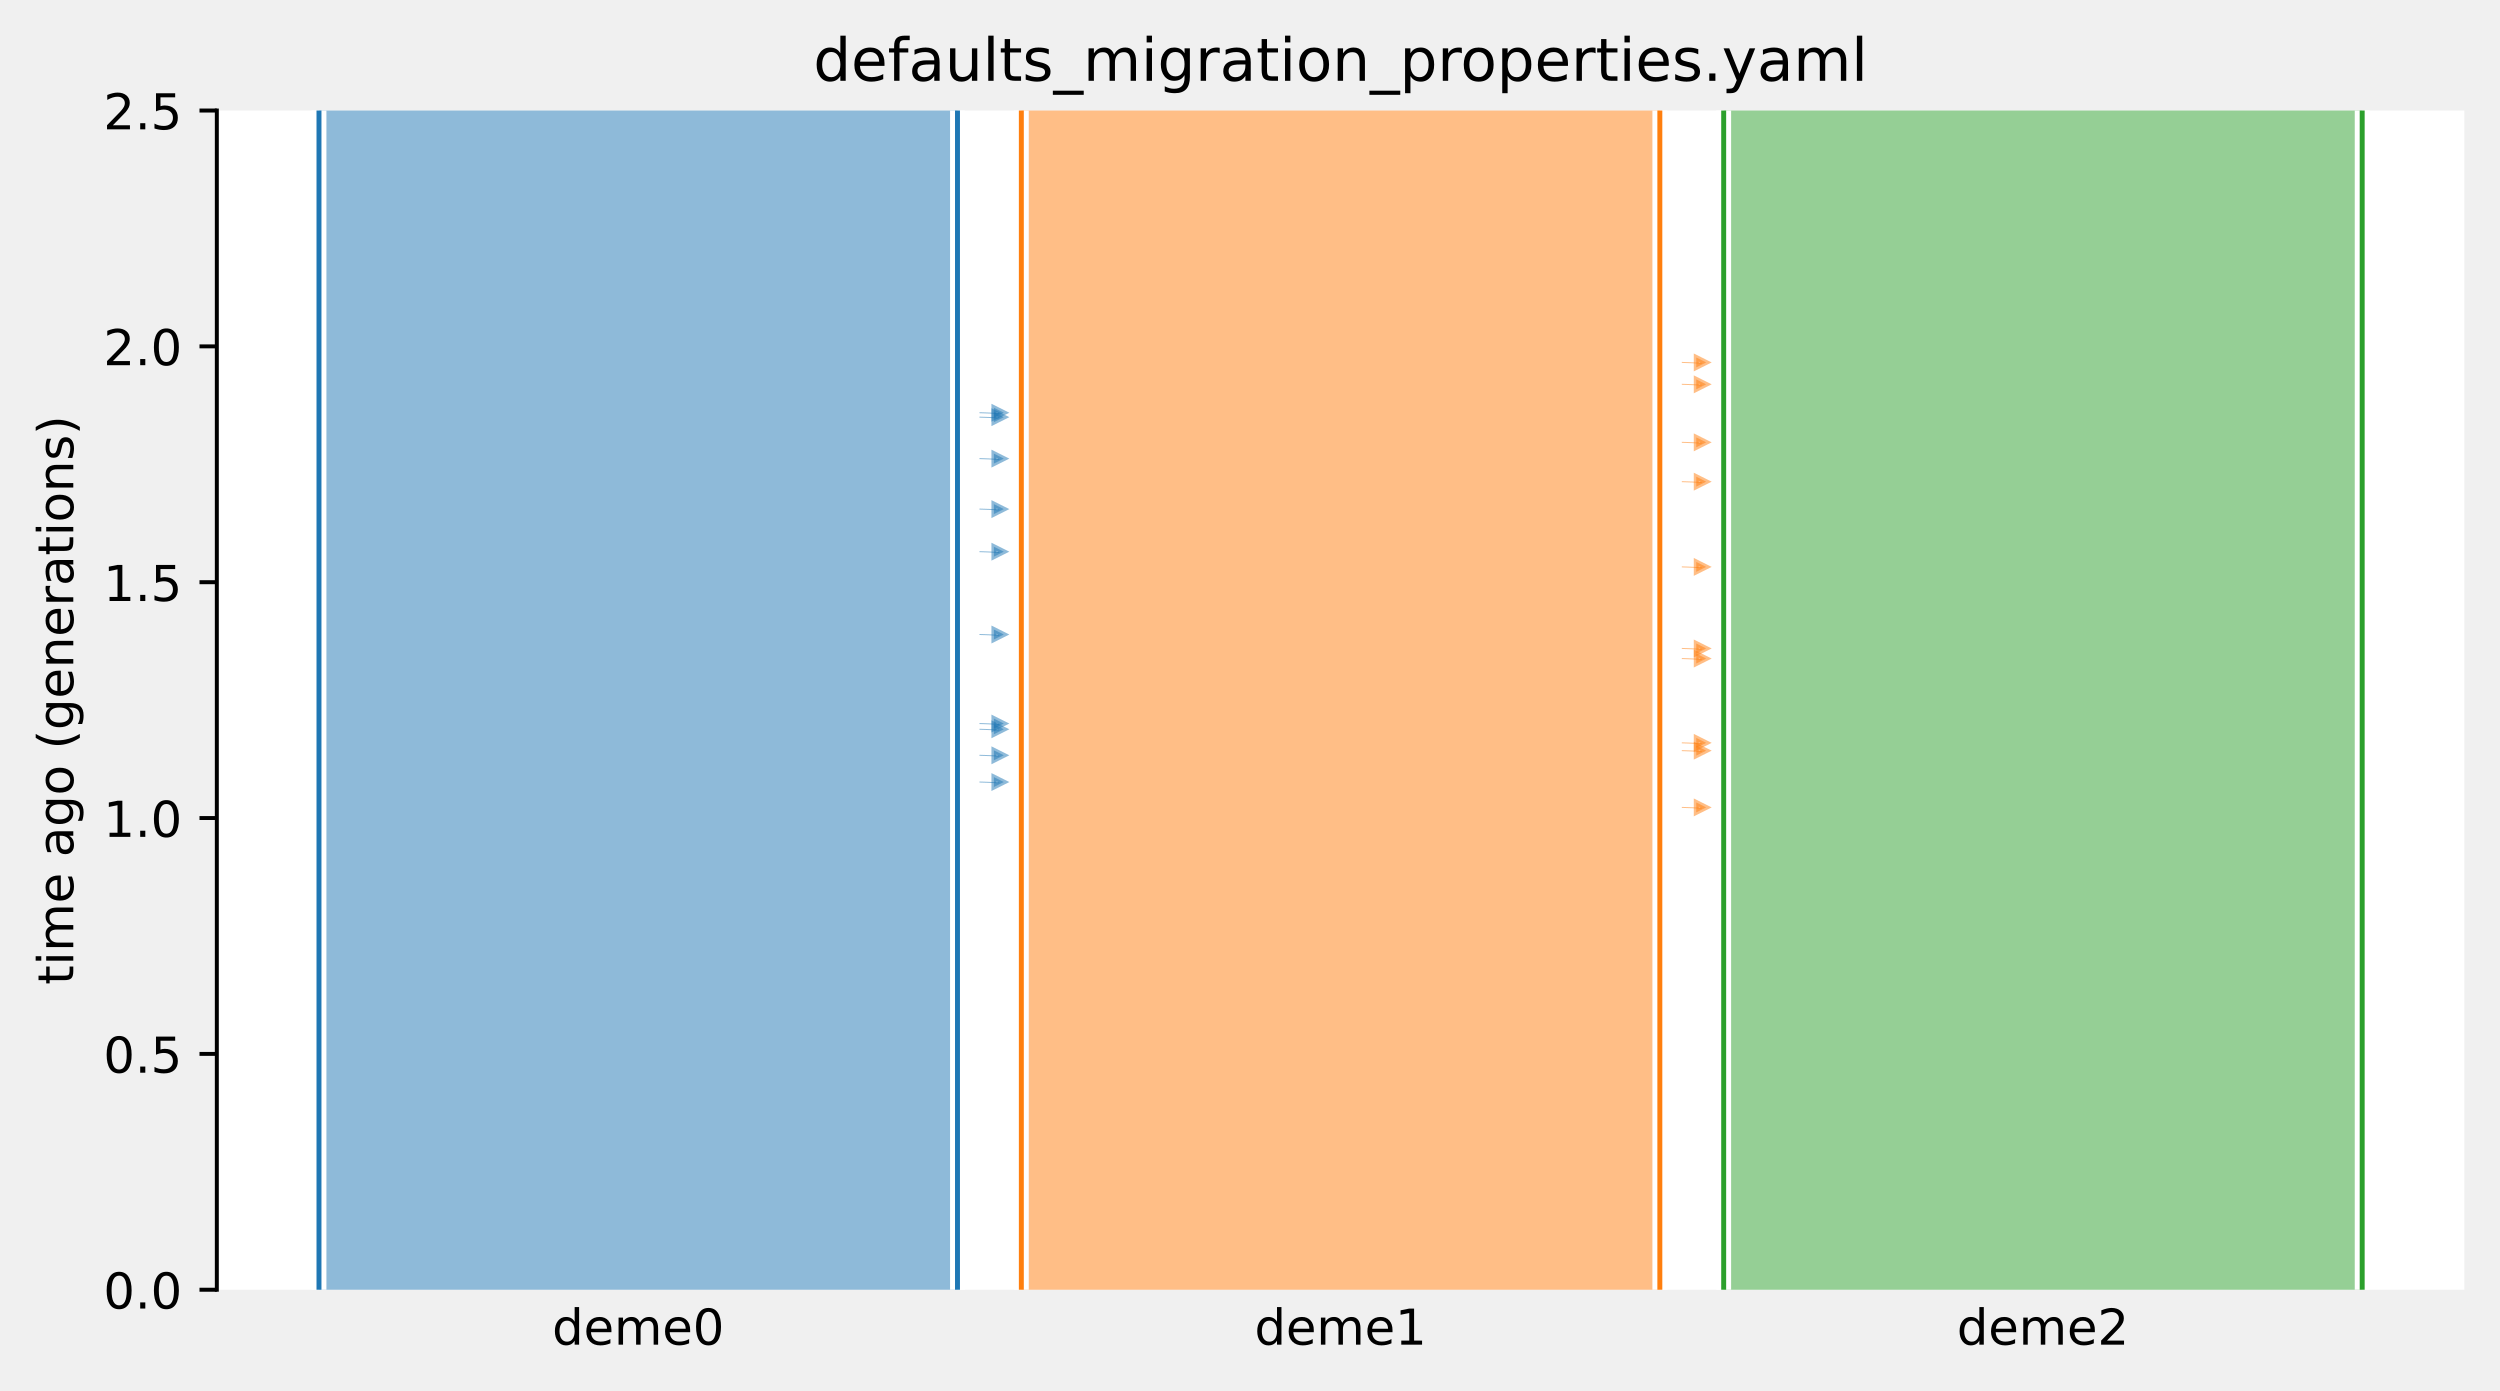
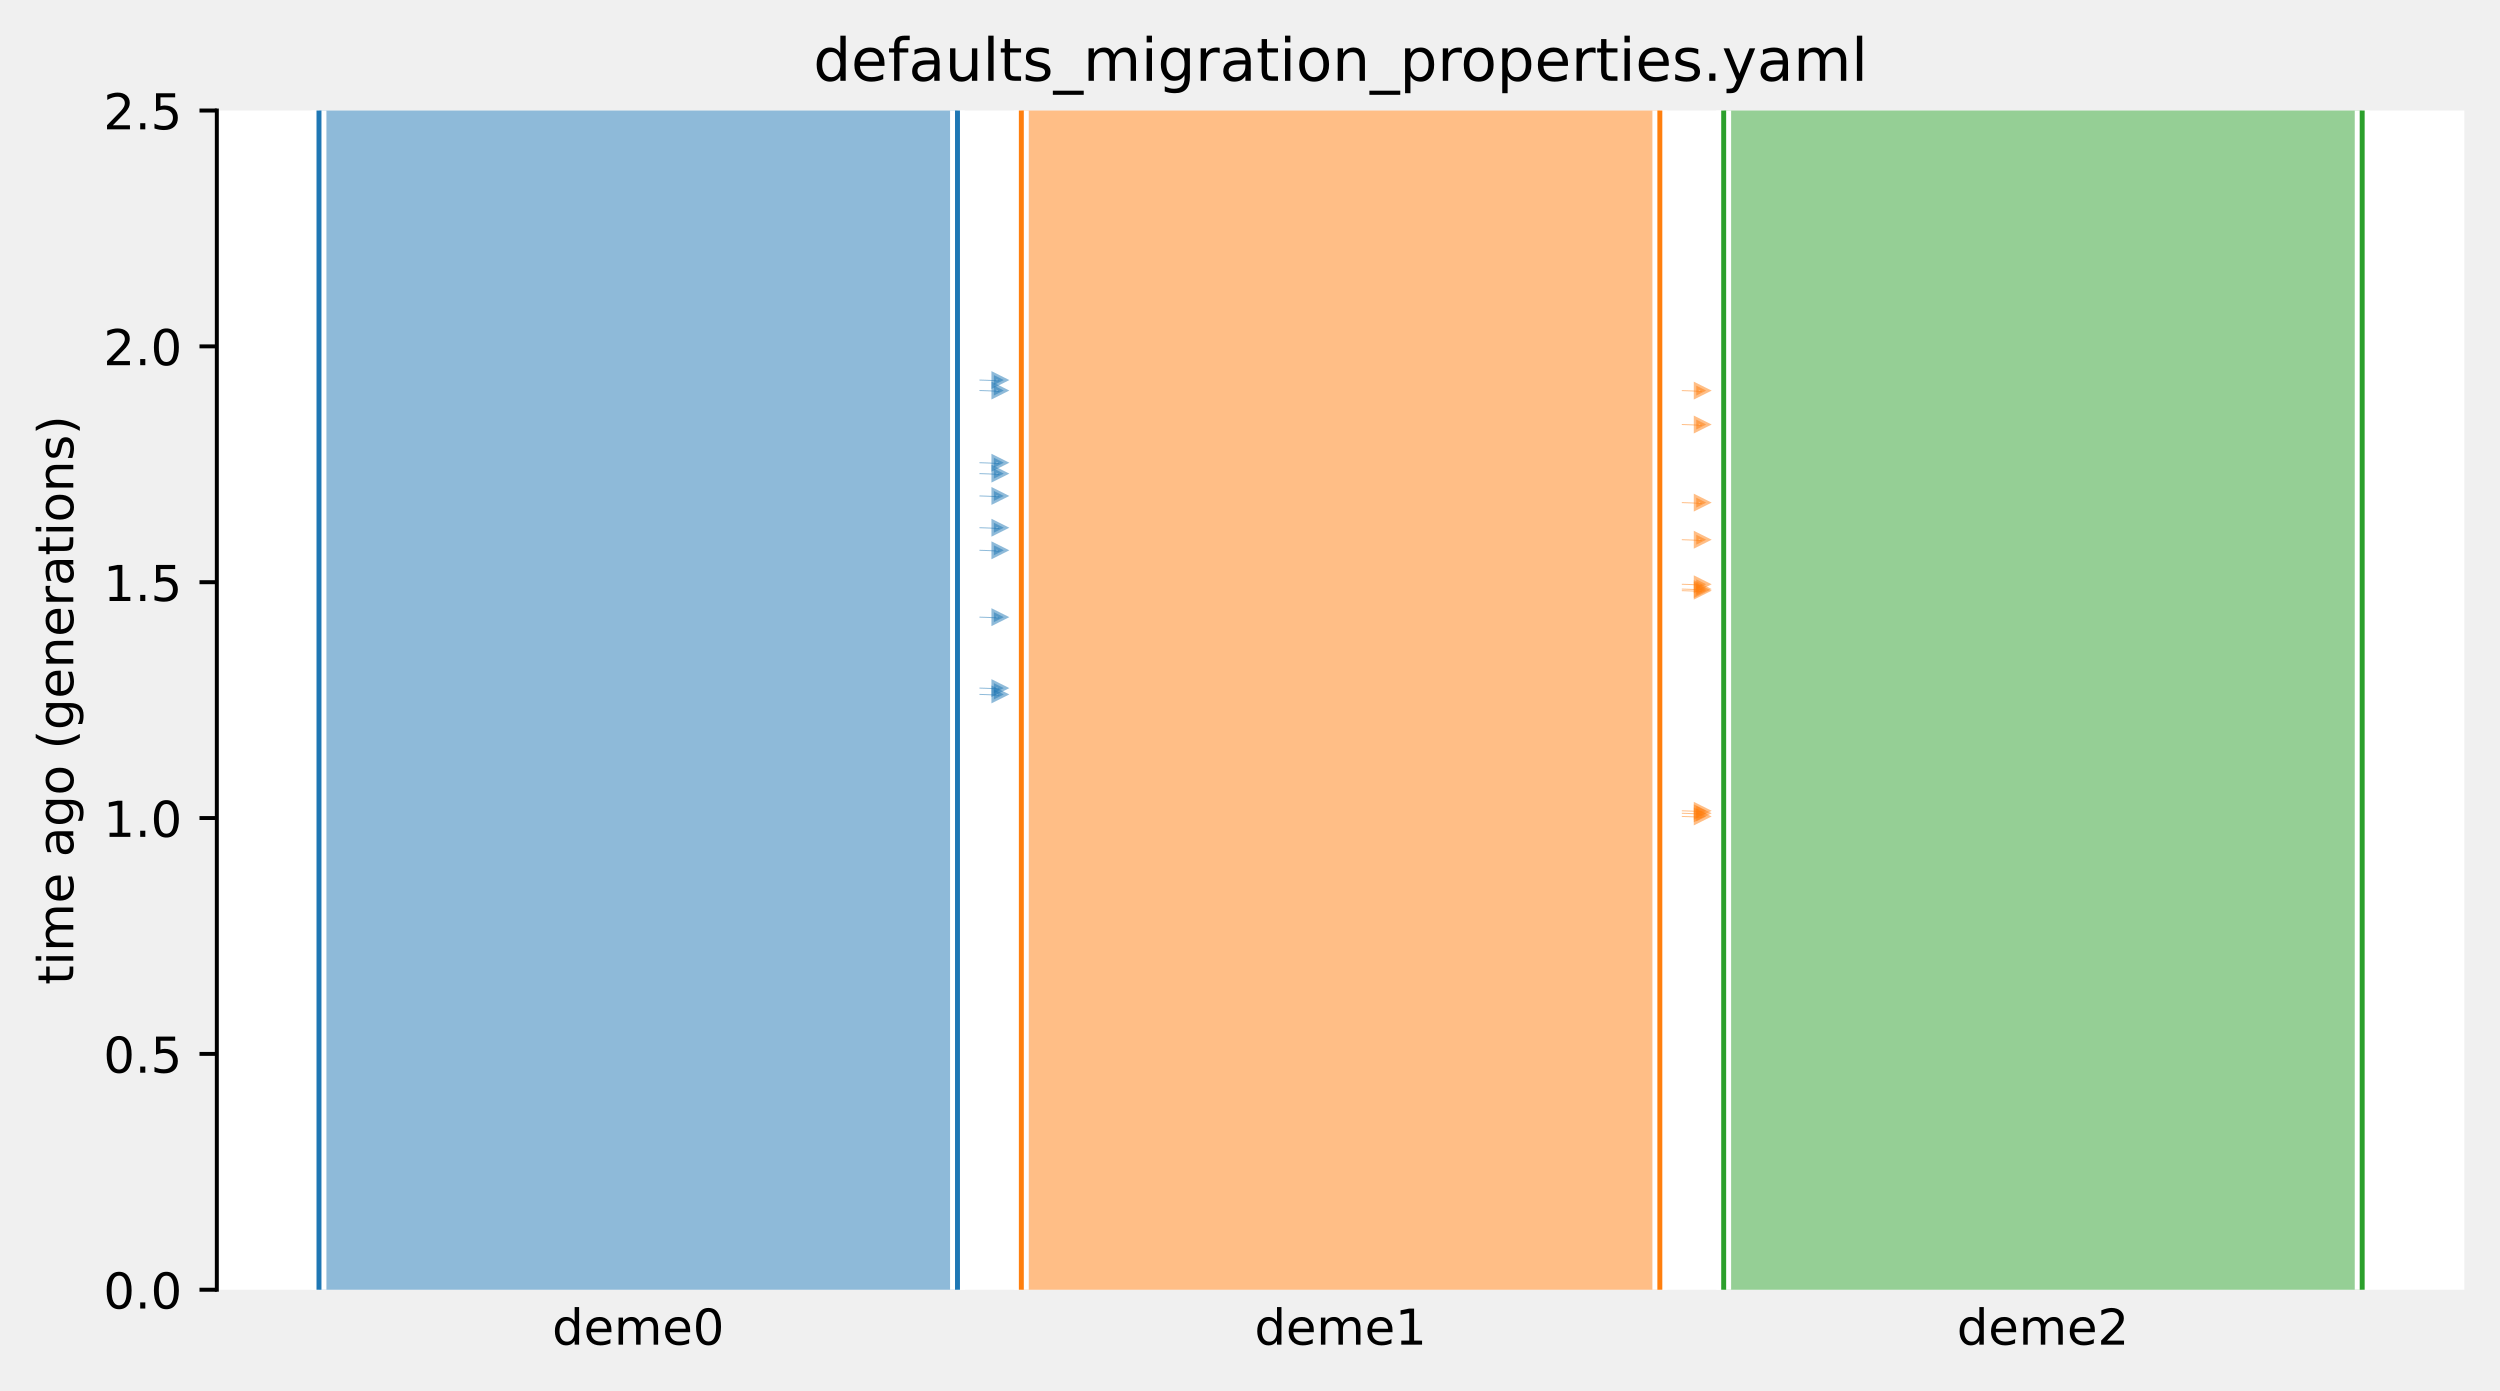
<svg xmlns="http://www.w3.org/2000/svg" xmlns:xlink="http://www.w3.org/1999/xlink" height="280.8pt" version="1.1" viewBox="0 0 504.8 280.8" width="504.8pt">
  <defs>
    <style type="text/css">*{stroke-linecap:butt;stroke-linejoin:round;}</style>
  </defs>
  <g id="figure_1">
    <g id="patch_1">
      <path d="M 0 280.8  L 504.8 280.8  L 504.8 0  L 0 0  z " style="fill:none;" />
    </g>
    <g id="axes_1">
      <g id="patch_2">
        <path d="M 43.781 260.422  L 497.6 260.422  L 497.6 22.318  L 43.781 22.318  z " style="fill:#ffffff;" />
      </g>
-       <path clip-path="url(#p35585adfab)" d="M 197.873 111.395  L 198.873 111.427  L 199.873 111.464  L 201.69 111.562  " style="fill:none;stroke:#1f77b4;stroke-linecap:square;stroke-opacity:0.5;stroke-width:0.2;" />
-       <path clip-path="url(#p35585adfab)" d="M 197.873 83.339  L 198.873 83.37  L 199.873 83.407  L 201.69 83.505  " style="fill:none;stroke:#1f77b4;stroke-linecap:square;stroke-opacity:0.5;stroke-width:0.2;" />
-       <path clip-path="url(#p35585adfab)" d="M 197.873 152.511  L 198.873 152.543  L 199.873 152.58  L 201.69 152.677  " style="fill:none;stroke:#1f77b4;stroke-linecap:square;stroke-opacity:0.5;stroke-width:0.2;" />
-       <path clip-path="url(#p35585adfab)" d="M 197.873 102.797  L 198.873 102.829  L 199.873 102.865  L 201.69 102.963  " style="fill:none;stroke:#1f77b4;stroke-linecap:square;stroke-opacity:0.5;stroke-width:0.2;" />
-       <path clip-path="url(#p35585adfab)" d="M 197.873 146.099  L 198.873 146.131  L 199.873 146.168  L 201.69 146.266  " style="fill:none;stroke:#1f77b4;stroke-linecap:square;stroke-opacity:0.5;stroke-width:0.2;" />
-       <path clip-path="url(#p35585adfab)" d="M 197.873 92.604  L 198.873 92.636  L 199.873 92.673  L 201.69 92.771  " style="fill:none;stroke:#1f77b4;stroke-linecap:square;stroke-opacity:0.5;stroke-width:0.2;" />
-       <path clip-path="url(#p35585adfab)" d="M 197.873 157.91  L 198.873 157.942  L 199.873 157.979  L 201.69 158.076  " style="fill:none;stroke:#1f77b4;stroke-linecap:square;stroke-opacity:0.5;stroke-width:0.2;" />
-       <path clip-path="url(#p35585adfab)" d="M 197.873 84.233  L 198.873 84.265  L 199.873 84.301  L 201.69 84.399  " style="fill:none;stroke:#1f77b4;stroke-linecap:square;stroke-opacity:0.5;stroke-width:0.2;" />
-       <path clip-path="url(#p35585adfab)" d="M 197.873 147.255  L 198.873 147.287  L 199.873 147.324  L 201.69 147.421  " style="fill:none;stroke:#1f77b4;stroke-linecap:square;stroke-opacity:0.5;stroke-width:0.2;" />
-       <path clip-path="url(#p35585adfab)" d="M 197.873 128.119  L 198.873 128.15  L 199.873 128.187  L 201.69 128.285  " style="fill:none;stroke:#1f77b4;stroke-linecap:square;stroke-opacity:0.5;stroke-width:0.2;" />
-       <path clip-path="url(#p35585adfab)" d="M 339.692 163.033  L 340.692 163.065  L 341.692 163.102  L 343.508 163.199  " style="fill:none;stroke:#ff7f0e;stroke-linecap:square;stroke-opacity:0.5;stroke-width:0.2;" />
-       <path clip-path="url(#p35585adfab)" d="M 339.692 149.997  L 340.692 150.029  L 341.692 150.066  L 343.508 150.164  " style="fill:none;stroke:#ff7f0e;stroke-linecap:square;stroke-opacity:0.5;stroke-width:0.2;" />
-       <path clip-path="url(#p35585adfab)" d="M 339.692 97.261  L 340.692 97.292  L 341.692 97.329  L 343.508 97.427  " style="fill:none;stroke:#ff7f0e;stroke-linecap:square;stroke-opacity:0.5;stroke-width:0.2;" />
-       <path clip-path="url(#p35585adfab)" d="M 339.692 73.183  L 340.692 73.214  L 341.692 73.251  L 343.508 73.349  " style="fill:none;stroke:#ff7f0e;stroke-linecap:square;stroke-opacity:0.5;stroke-width:0.2;" />
-       <path clip-path="url(#p35585adfab)" d="M 339.692 132.977  L 340.692 133.009  L 341.692 133.046  L 343.508 133.143  " style="fill:none;stroke:#ff7f0e;stroke-linecap:square;stroke-opacity:0.5;stroke-width:0.2;" />
-       <path clip-path="url(#p35585adfab)" d="M 339.692 89.317  L 340.692 89.348  L 341.692 89.385  L 343.508 89.483  " style="fill:none;stroke:#ff7f0e;stroke-linecap:square;stroke-opacity:0.5;stroke-width:0.2;" />
-       <path clip-path="url(#p35585adfab)" d="M 339.692 130.936  L 340.692 130.968  L 341.692 131.005  L 343.508 131.103  " style="fill:none;stroke:#ff7f0e;stroke-linecap:square;stroke-opacity:0.5;stroke-width:0.2;" />
-       <path clip-path="url(#p35585adfab)" d="M 339.692 114.469  L 340.692 114.501  L 341.692 114.538  L 343.508 114.635  " style="fill:none;stroke:#ff7f0e;stroke-linecap:square;stroke-opacity:0.5;stroke-width:0.2;" />
-       <path clip-path="url(#p35585adfab)" d="M 339.692 151.573  L 340.692 151.605  L 341.692 151.641  L 343.508 151.739  " style="fill:none;stroke:#ff7f0e;stroke-linecap:square;stroke-opacity:0.5;stroke-width:0.2;" />
-       <path clip-path="url(#p35585adfab)" d="M 339.692 77.602  L 340.692 77.633  L 341.692 77.67  L 343.508 77.768  " style="fill:none;stroke:#ff7f0e;stroke-linecap:square;stroke-opacity:0.5;stroke-width:0.2;" />
+       <path clip-path="url(#p83375d4c6d)" d="M 197.873 100.144  L 198.873 100.175  L 199.873 100.212  L 201.69 100.31  " style="fill:none;stroke:#1f77b4;stroke-linecap:square;stroke-opacity:0.5;stroke-width:0.2;" />
+       <path clip-path="url(#p83375d4c6d)" d="M 197.873 138.943  L 198.873 138.974  L 199.873 139.011  L 201.69 139.109  " style="fill:none;stroke:#1f77b4;stroke-linecap:square;stroke-opacity:0.5;stroke-width:0.2;" />
+       <path clip-path="url(#p83375d4c6d)" d="M 197.873 76.744  L 198.873 76.775  L 199.873 76.812  L 201.69 76.91  " style="fill:none;stroke:#1f77b4;stroke-linecap:square;stroke-opacity:0.5;stroke-width:0.2;" />
+       <path clip-path="url(#p83375d4c6d)" d="M 197.873 106.558  L 198.873 106.589  L 199.873 106.626  L 201.69 106.724  " style="fill:none;stroke:#1f77b4;stroke-linecap:square;stroke-opacity:0.5;stroke-width:0.2;" />
+       <path clip-path="url(#p83375d4c6d)" d="M 197.873 124.618  L 198.873 124.649  L 199.873 124.686  L 201.69 124.784  " style="fill:none;stroke:#1f77b4;stroke-linecap:square;stroke-opacity:0.5;stroke-width:0.2;" />
+       <path clip-path="url(#p83375d4c6d)" d="M 197.873 93.434  L 198.873 93.465  L 199.873 93.502  L 201.69 93.6  " style="fill:none;stroke:#1f77b4;stroke-linecap:square;stroke-opacity:0.5;stroke-width:0.2;" />
+       <path clip-path="url(#p83375d4c6d)" d="M 197.873 111.117  L 198.873 111.148  L 199.873 111.185  L 201.69 111.283  " style="fill:none;stroke:#1f77b4;stroke-linecap:square;stroke-opacity:0.5;stroke-width:0.2;" />
+       <path clip-path="url(#p83375d4c6d)" d="M 197.873 78.856  L 198.873 78.888  L 199.873 78.925  L 201.69 79.022  " style="fill:none;stroke:#1f77b4;stroke-linecap:square;stroke-opacity:0.5;stroke-width:0.2;" />
+       <path clip-path="url(#p83375d4c6d)" d="M 197.873 95.634  L 198.873 95.665  L 199.873 95.702  L 201.69 95.8  " style="fill:none;stroke:#1f77b4;stroke-linecap:square;stroke-opacity:0.5;stroke-width:0.2;" />
+       <path clip-path="url(#p83375d4c6d)" d="M 197.873 140.217  L 198.873 140.248  L 199.873 140.285  L 201.69 140.383  " style="fill:none;stroke:#1f77b4;stroke-linecap:square;stroke-opacity:0.5;stroke-width:0.2;" />
+       <path clip-path="url(#p83375d4c6d)" d="M 339.692 78.872  L 340.692 78.904  L 341.692 78.941  L 343.508 79.038  " style="fill:none;stroke:#ff7f0e;stroke-linecap:square;stroke-opacity:0.5;stroke-width:0.2;" />
+       <path clip-path="url(#p83375d4c6d)" d="M 339.692 118.947  L 340.692 118.979  L 341.692 119.016  L 343.508 119.114  " style="fill:none;stroke:#ff7f0e;stroke-linecap:square;stroke-opacity:0.5;stroke-width:0.2;" />
+       <path clip-path="url(#p83375d4c6d)" d="M 339.692 164.858  L 340.692 164.889  L 341.692 164.926  L 343.508 165.024  " style="fill:none;stroke:#ff7f0e;stroke-linecap:square;stroke-opacity:0.5;stroke-width:0.2;" />
+       <path clip-path="url(#p83375d4c6d)" d="M 339.692 117.977  L 340.692 118.008  L 341.692 118.045  L 343.508 118.143  " style="fill:none;stroke:#ff7f0e;stroke-linecap:square;stroke-opacity:0.5;stroke-width:0.2;" />
+       <path clip-path="url(#p83375d4c6d)" d="M 339.692 119.269  L 340.692 119.3  L 341.692 119.337  L 343.508 119.435  " style="fill:none;stroke:#ff7f0e;stroke-linecap:square;stroke-opacity:0.5;stroke-width:0.2;" />
+       <path clip-path="url(#p83375d4c6d)" d="M 339.692 85.719  L 340.692 85.751  L 341.692 85.788  L 343.508 85.886  " style="fill:none;stroke:#ff7f0e;stroke-linecap:square;stroke-opacity:0.5;stroke-width:0.2;" />
+       <path clip-path="url(#p83375d4c6d)" d="M 339.692 108.981  L 340.692 109.012  L 341.692 109.049  L 343.508 109.147  " style="fill:none;stroke:#ff7f0e;stroke-linecap:square;stroke-opacity:0.5;stroke-width:0.2;" />
+       <path clip-path="url(#p83375d4c6d)" d="M 339.692 164.218  L 340.692 164.249  L 341.692 164.286  L 343.508 164.384  " style="fill:none;stroke:#ff7f0e;stroke-linecap:square;stroke-opacity:0.5;stroke-width:0.2;" />
+       <path clip-path="url(#p83375d4c6d)" d="M 339.692 163.718  L 340.692 163.75  L 341.692 163.786  L 343.508 163.884  " style="fill:none;stroke:#ff7f0e;stroke-linecap:square;stroke-opacity:0.5;stroke-width:0.2;" />
+       <path clip-path="url(#p83375d4c6d)" d="M 339.692 101.488  L 340.692 101.52  L 341.692 101.556  L 343.508 101.654  " style="fill:none;stroke:#ff7f0e;stroke-linecap:square;stroke-opacity:0.5;stroke-width:0.2;" />
      <g id="PolyCollection_1">
-         <path clip-path="url(#p35585adfab)" d="M 193.335 22.318  L 64.409 22.318  L 64.409 260.422  L 193.335 260.422  L 193.335 260.422  L 193.335 22.318  z " style="fill:#1f77b4;fill-opacity:0.5;" />
+         <path clip-path="url(#p83375d4c6d)" d="M 193.335 22.318  L 64.409 22.318  L 64.409 260.422  L 193.335 260.422  L 193.335 260.422  L 193.335 22.318  z " style="fill:#1f77b4;fill-opacity:0.5;" />
      </g>
      <g id="PolyCollection_2">
-         <path clip-path="url(#p35585adfab)" d="M 335.154 22.318  L 206.228 22.318  L 206.228 260.422  L 335.154 260.422  L 335.154 260.422  L 335.154 22.318  z " style="fill:#ff7f0e;fill-opacity:0.5;" />
+         <path clip-path="url(#p83375d4c6d)" d="M 335.154 22.318  L 206.228 22.318  L 206.228 260.422  L 335.154 260.422  L 335.154 260.422  L 335.154 22.318  z " style="fill:#ff7f0e;fill-opacity:0.5;" />
      </g>
      <g id="PolyCollection_3">
-         <path clip-path="url(#p35585adfab)" d="M 476.972 22.318  L 348.046 22.318  L 348.046 260.422  L 476.972 260.422  L 476.972 260.422  L 476.972 22.318  z " style="fill:#2ca02c;fill-opacity:0.5;" />
+         <path clip-path="url(#p83375d4c6d)" d="M 476.972 22.318  L 348.046 22.318  L 348.046 260.422  L 476.972 260.422  L 476.972 260.422  L 476.972 22.318  z " style="fill:#2ca02c;fill-opacity:0.5;" />
      </g>
      <g id="patch_3">
-         <path clip-path="url(#p35585adfab)" d="M 64.409 22.318  L 64.409 260.422  M 193.335 22.318  L 193.335 260.422  " style="fill:none;stroke:#ffffff;stroke-linejoin:miter;stroke-width:3;" />
-         <path clip-path="url(#p35585adfab)" d="M 64.409 22.318  L 64.409 260.422  M 193.335 22.318  L 193.335 260.422  " style="fill:none;stroke:#1f77b4;stroke-linejoin:miter;" />
+         <path clip-path="url(#p83375d4c6d)" d="M 64.409 22.318  L 64.409 260.422  M 193.335 22.318  L 193.335 260.422  " style="fill:none;stroke:#ffffff;stroke-linejoin:miter;stroke-width:3;" />
+         <path clip-path="url(#p83375d4c6d)" d="M 64.409 22.318  L 64.409 260.422  M 193.335 22.318  L 193.335 260.422  " style="fill:none;stroke:#1f77b4;stroke-linejoin:miter;" />
        <g id="patch_4">
-           <path clip-path="url(#p35585adfab)" d="M 206.228 22.318  L 206.228 260.422  M 335.154 22.318  L 335.154 260.422  " style="fill:none;stroke:#ffffff;stroke-linejoin:miter;stroke-width:3;" />
-           <path clip-path="url(#p35585adfab)" d="M 206.228 22.318  L 206.228 260.422  M 335.154 22.318  L 335.154 260.422  " style="fill:none;stroke:#ff7f0e;stroke-linejoin:miter;" />
+           <path clip-path="url(#p83375d4c6d)" d="M 206.228 22.318  L 206.228 260.422  M 335.154 22.318  L 335.154 260.422  " style="fill:none;stroke:#ffffff;stroke-linejoin:miter;stroke-width:3;" />
+           <path clip-path="url(#p83375d4c6d)" d="M 206.228 22.318  L 206.228 260.422  M 335.154 22.318  L 335.154 260.422  " style="fill:none;stroke:#ff7f0e;stroke-linejoin:miter;" />
          <g id="patch_5">
-             <path clip-path="url(#p35585adfab)" d="M 348.046 22.318  L 348.046 260.422  M 476.972 22.318  L 476.972 260.422  " style="fill:none;stroke:#ffffff;stroke-linejoin:miter;stroke-width:3;" />
-             <path clip-path="url(#p35585adfab)" d="M 348.046 22.318  L 348.046 260.422  M 476.972 22.318  L 476.972 260.422  " style="fill:none;stroke:#2ca02c;stroke-linejoin:miter;" />
+             <path clip-path="url(#p83375d4c6d)" d="M 348.046 22.318  L 348.046 260.422  M 476.972 22.318  L 476.972 260.422  " style="fill:none;stroke:#ffffff;stroke-linejoin:miter;stroke-width:3;" />
+             <path clip-path="url(#p83375d4c6d)" d="M 348.046 22.318  L 348.046 260.422  M 476.972 22.318  L 476.972 260.422  " style="fill:none;stroke:#2ca02c;stroke-linejoin:miter;" />
            <g id="matplotlib.axis_1">
              <g id="xtick_1">
                <g id="line2d_1" />
                <g id="text_1">
                  <g transform="translate(111.4934 271.5203)scale(0.1 -0.1)">
                    <defs>
                      <path d="M 45.406 46.391  L 45.406 75.984  L 54.391 75.984  L 54.391 0  L 45.406 0  L 45.406 8.203  Q 42.578 3.328 38.25 0.953  Q 33.938 -1.422 27.875 -1.422  Q 17.969 -1.422 11.734 6.484  Q 5.516 14.406 5.516 27.297  Q 5.516 40.188 11.734 48.094  Q 17.969 56 27.875 56  Q 33.938 56 38.25 53.625  Q 42.578 51.266 45.406 46.391  z M 14.797 27.297  Q 14.797 17.391 18.875 11.75  Q 22.953 6.109 30.078 6.109  Q 37.203 6.109 41.297 11.75  Q 45.406 17.391 45.406 27.297  Q 45.406 37.203 41.297 42.844  Q 37.203 48.484 30.078 48.484  Q 22.953 48.484 18.875 42.844  Q 14.797 37.203 14.797 27.297  z " id="DejaVuSans-100" />
                      <path d="M 56.203 29.594  L 56.203 25.203  L 14.891 25.203  Q 15.484 15.922 20.484 11.062  Q 25.484 6.203 34.422 6.203  Q 39.594 6.203 44.453 7.469  Q 49.312 8.734 54.109 11.281  L 54.109 2.781  Q 49.266 0.734 44.188 -0.344  Q 39.109 -1.422 33.891 -1.422  Q 20.797 -1.422 13.156 6.188  Q 5.516 13.812 5.516 26.812  Q 5.516 40.234 12.766 48.109  Q 20.016 56 32.328 56  Q 43.359 56 49.781 48.891  Q 56.203 41.797 56.203 29.594  z M 47.219 32.234  Q 47.125 39.594 43.094 43.984  Q 39.062 48.391 32.422 48.391  Q 24.906 48.391 20.391 44.141  Q 15.875 39.891 15.188 32.172  z " id="DejaVuSans-101" />
                      <path d="M 52 44.188  Q 55.375 50.25 60.062 53.125  Q 64.75 56 71.094 56  Q 79.641 56 84.281 50.016  Q 88.922 44.047 88.922 33.016  L 88.922 0  L 79.891 0  L 79.891 32.719  Q 79.891 40.578 77.094 44.375  Q 74.312 48.188 68.609 48.188  Q 61.625 48.188 57.562 43.547  Q 53.516 38.922 53.516 30.906  L 53.516 0  L 44.484 0  L 44.484 32.719  Q 44.484 40.625 41.703 44.406  Q 38.922 48.188 33.109 48.188  Q 26.219 48.188 22.156 43.531  Q 18.109 38.875 18.109 30.906  L 18.109 0  L 9.078 0  L 9.078 54.688  L 18.109 54.688  L 18.109 46.188  Q 21.188 51.219 25.484 53.609  Q 29.781 56 35.688 56  Q 41.656 56 45.828 52.969  Q 50 49.953 52 44.188  z " id="DejaVuSans-109" />
                      <path d="M 31.781 66.406  Q 24.172 66.406 20.328 58.906  Q 16.5 51.422 16.5 36.375  Q 16.5 21.391 20.328 13.891  Q 24.172 6.391 31.781 6.391  Q 39.453 6.391 43.281 13.891  Q 47.125 21.391 47.125 36.375  Q 47.125 51.422 43.281 58.906  Q 39.453 66.406 31.781 66.406  z M 31.781 74.219  Q 44.047 74.219 50.516 64.516  Q 56.984 54.828 56.984 36.375  Q 56.984 17.969 50.516 8.266  Q 44.047 -1.422 31.781 -1.422  Q 19.531 -1.422 13.062 8.266  Q 6.594 17.969 6.594 36.375  Q 6.594 54.828 13.062 64.516  Q 19.531 74.219 31.781 74.219  z " id="DejaVuSans-48" />
                    </defs>
                    <use xlink:href="#DejaVuSans-100" />
                    <use x="63.477" xlink:href="#DejaVuSans-101" />
                    <use x="125" xlink:href="#DejaVuSans-109" />
                    <use x="222.412" xlink:href="#DejaVuSans-101" />
                    <use x="283.936" xlink:href="#DejaVuSans-48" />
                  </g>
                </g>
              </g>
              <g id="xtick_2">
                <g id="line2d_2" />
                <g id="text_2">
                  <g transform="translate(253.3117 271.5203)scale(0.1 -0.1)">
                    <defs>
                      <path d="M 12.406 8.297  L 28.516 8.297  L 28.516 63.922  L 10.984 60.406  L 10.984 69.391  L 28.422 72.906  L 38.281 72.906  L 38.281 8.297  L 54.391 8.297  L 54.391 0  L 12.406 0  z " id="DejaVuSans-49" />
                    </defs>
                    <use xlink:href="#DejaVuSans-100" />
                    <use x="63.477" xlink:href="#DejaVuSans-101" />
                    <use x="125" xlink:href="#DejaVuSans-109" />
                    <use x="222.412" xlink:href="#DejaVuSans-101" />
                    <use x="283.936" xlink:href="#DejaVuSans-49" />
                  </g>
                </g>
              </g>
              <g id="xtick_3">
                <g id="line2d_3" />
                <g id="text_3">
                  <g transform="translate(395.1301 271.5203)scale(0.1 -0.1)">
                    <defs>
                      <path d="M 19.188 8.297  L 53.609 8.297  L 53.609 0  L 7.328 0  L 7.328 8.297  Q 12.938 14.109 22.625 23.891  Q 32.328 33.688 34.812 36.531  Q 39.547 41.844 41.422 45.531  Q 43.312 49.219 43.312 52.781  Q 43.312 58.594 39.234 62.25  Q 35.156 65.922 28.609 65.922  Q 23.969 65.922 18.812 64.312  Q 13.672 62.703 7.812 59.422  L 7.812 69.391  Q 13.766 71.781 18.938 73  Q 24.125 74.219 28.422 74.219  Q 39.75 74.219 46.484 68.547  Q 53.219 62.891 53.219 53.422  Q 53.219 48.922 51.531 44.891  Q 49.859 40.875 45.406 35.406  Q 44.188 33.984 37.641 27.219  Q 31.109 20.453 19.188 8.297  z " id="DejaVuSans-50" />
                    </defs>
                    <use xlink:href="#DejaVuSans-100" />
                    <use x="63.477" xlink:href="#DejaVuSans-101" />
                    <use x="125" xlink:href="#DejaVuSans-109" />
                    <use x="222.412" xlink:href="#DejaVuSans-101" />
                    <use x="283.936" xlink:href="#DejaVuSans-50" />
                  </g>
                </g>
              </g>
            </g>
            <g id="matplotlib.axis_2">
              <g id="ytick_1">
                <g id="line2d_4">
                  <defs>
-                     <path d="M 0 0  L -3.5 0  " id="mc9beddeea4" style="stroke:#000000;stroke-width:0.8;" />
+                     <path d="M 0 0  L -3.5 0  " id="m62ef858c21" style="stroke:#000000;stroke-width:0.8;" />
                  </defs>
                  <g>
-                     <use style="stroke:#000000;stroke-width:0.8;" x="43.781" xlink:href="#mc9beddeea4" y="260.422" />
+                     <use style="stroke:#000000;stroke-width:0.8;" x="43.781" xlink:href="#m62ef858c21" y="260.422" />
                  </g>
                </g>
                <g id="text_4">
                  <g transform="translate(20.87813 264.2211)scale(0.1 -0.1)">
                    <defs>
                      <path d="M 10.688 12.406  L 21 12.406  L 21 0  L 10.688 0  z " id="DejaVuSans-46" />
                    </defs>
                    <use xlink:href="#DejaVuSans-48" />
                    <use x="63.623" xlink:href="#DejaVuSans-46" />
                    <use x="95.41" xlink:href="#DejaVuSans-48" />
                  </g>
                </g>
              </g>
              <g id="ytick_2">
                <g id="line2d_5">
                  <g>
-                     <use style="stroke:#000000;stroke-width:0.8;" x="43.781" xlink:href="#mc9beddeea4" y="212.801" />
+                     <use style="stroke:#000000;stroke-width:0.8;" x="43.781" xlink:href="#m62ef858c21" y="212.801" />
                  </g>
                </g>
                <g id="text_5">
                  <g transform="translate(20.87813 216.6003)scale(0.1 -0.1)">
                    <defs>
                      <path d="M 10.797 72.906  L 49.516 72.906  L 49.516 64.594  L 19.828 64.594  L 19.828 46.734  Q 21.969 47.469 24.109 47.828  Q 26.266 48.188 28.422 48.188  Q 40.625 48.188 47.75 41.5  Q 54.891 34.812 54.891 23.391  Q 54.891 11.625 47.562 5.094  Q 40.234 -1.422 26.906 -1.422  Q 22.312 -1.422 17.547 -0.641  Q 12.797 0.141 7.719 1.703  L 7.719 11.625  Q 12.109 9.234 16.797 8.062  Q 21.484 6.891 26.703 6.891  Q 35.156 6.891 40.078 11.328  Q 45.016 15.766 45.016 23.391  Q 45.016 31 40.078 35.438  Q 35.156 39.891 26.703 39.891  Q 22.75 39.891 18.812 39.016  Q 14.891 38.141 10.797 36.281  z " id="DejaVuSans-53" />
                    </defs>
                    <use xlink:href="#DejaVuSans-48" />
                    <use x="63.623" xlink:href="#DejaVuSans-46" />
                    <use x="95.41" xlink:href="#DejaVuSans-53" />
                  </g>
                </g>
              </g>
              <g id="ytick_3">
                <g id="line2d_6">
                  <g>
-                     <use style="stroke:#000000;stroke-width:0.8;" x="43.781" xlink:href="#mc9beddeea4" y="165.18" />
+                     <use style="stroke:#000000;stroke-width:0.8;" x="43.781" xlink:href="#m62ef858c21" y="165.18" />
                  </g>
                </g>
                <g id="text_6">
                  <g transform="translate(20.87813 168.9796)scale(0.1 -0.1)">
                    <use xlink:href="#DejaVuSans-49" />
                    <use x="63.623" xlink:href="#DejaVuSans-46" />
                    <use x="95.41" xlink:href="#DejaVuSans-48" />
                  </g>
                </g>
              </g>
              <g id="ytick_4">
                <g id="line2d_7">
                  <g>
-                     <use style="stroke:#000000;stroke-width:0.8;" x="43.781" xlink:href="#mc9beddeea4" y="117.56" />
+                     <use style="stroke:#000000;stroke-width:0.8;" x="43.781" xlink:href="#m62ef858c21" y="117.56" />
                  </g>
                </g>
                <g id="text_7">
                  <g transform="translate(20.87813 121.3588)scale(0.1 -0.1)">
                    <use xlink:href="#DejaVuSans-49" />
                    <use x="63.623" xlink:href="#DejaVuSans-46" />
                    <use x="95.41" xlink:href="#DejaVuSans-53" />
                  </g>
                </g>
              </g>
              <g id="ytick_5">
                <g id="line2d_8">
                  <g>
-                     <use style="stroke:#000000;stroke-width:0.8;" x="43.781" xlink:href="#mc9beddeea4" y="69.939" />
+                     <use style="stroke:#000000;stroke-width:0.8;" x="43.781" xlink:href="#m62ef858c21" y="69.939" />
                  </g>
                </g>
                <g id="text_8">
                  <g transform="translate(20.87813 73.73809)scale(0.1 -0.1)">
                    <use xlink:href="#DejaVuSans-50" />
                    <use x="63.623" xlink:href="#DejaVuSans-46" />
                    <use x="95.41" xlink:href="#DejaVuSans-48" />
                  </g>
                </g>
              </g>
              <g id="ytick_6">
                <g id="line2d_9">
                  <g>
-                     <use style="stroke:#000000;stroke-width:0.8;" x="43.781" xlink:href="#mc9beddeea4" y="22.318" />
+                     <use style="stroke:#000000;stroke-width:0.8;" x="43.781" xlink:href="#m62ef858c21" y="22.318" />
                  </g>
                </g>
                <g id="text_9">
                  <g transform="translate(20.87813 26.11734)scale(0.1 -0.1)">
                    <use xlink:href="#DejaVuSans-50" />
                    <use x="63.623" xlink:href="#DejaVuSans-46" />
                    <use x="95.41" xlink:href="#DejaVuSans-53" />
                  </g>
                </g>
              </g>
              <g id="text_10">
                <g transform="translate(14.79844 198.8411)rotate(-90)scale(0.1 -0.1)">
                  <defs>
                    <path d="M 18.312 70.219  L 18.312 54.688  L 36.812 54.688  L 36.812 47.703  L 18.312 47.703  L 18.312 18.016  Q 18.312 11.328 20.141 9.422  Q 21.969 7.516 27.594 7.516  L 36.812 7.516  L 36.812 0  L 27.594 0  Q 17.188 0 13.234 3.875  Q 9.281 7.766 9.281 18.016  L 9.281 47.703  L 2.688 47.703  L 2.688 54.688  L 9.281 54.688  L 9.281 70.219  z " id="DejaVuSans-116" />
                    <path d="M 9.422 54.688  L 18.406 54.688  L 18.406 0  L 9.422 0  z M 9.422 75.984  L 18.406 75.984  L 18.406 64.594  L 9.422 64.594  z " id="DejaVuSans-105" />
                    <path id="DejaVuSans-32" />
                    <path d="M 34.281 27.484  Q 23.391 27.484 19.188 25  Q 14.984 22.516 14.984 16.5  Q 14.984 11.719 18.141 8.906  Q 21.297 6.109 26.703 6.109  Q 34.188 6.109 38.703 11.406  Q 43.219 16.703 43.219 25.484  L 43.219 27.484  z M 52.203 31.203  L 52.203 0  L 43.219 0  L 43.219 8.297  Q 40.141 3.328 35.547 0.953  Q 30.953 -1.422 24.312 -1.422  Q 15.922 -1.422 10.953 3.297  Q 6 8.016 6 15.922  Q 6 25.141 12.172 29.828  Q 18.359 34.516 30.609 34.516  L 43.219 34.516  L 43.219 35.406  Q 43.219 41.609 39.141 45  Q 35.062 48.391 27.688 48.391  Q 23 48.391 18.547 47.266  Q 14.109 46.141 10.016 43.891  L 10.016 52.203  Q 14.938 54.109 19.578 55.047  Q 24.219 56 28.609 56  Q 40.484 56 46.344 49.844  Q 52.203 43.703 52.203 31.203  z " id="DejaVuSans-97" />
                    <path d="M 45.406 27.984  Q 45.406 37.75 41.375 43.109  Q 37.359 48.484 30.078 48.484  Q 22.859 48.484 18.828 43.109  Q 14.797 37.75 14.797 27.984  Q 14.797 18.266 18.828 12.891  Q 22.859 7.516 30.078 7.516  Q 37.359 7.516 41.375 12.891  Q 45.406 18.266 45.406 27.984  z M 54.391 6.781  Q 54.391 -7.172 48.188 -13.984  Q 42 -20.797 29.203 -20.797  Q 24.469 -20.797 20.266 -20.094  Q 16.062 -19.391 12.109 -17.922  L 12.109 -9.188  Q 16.062 -11.328 19.922 -12.344  Q 23.781 -13.375 27.781 -13.375  Q 36.625 -13.375 41.016 -8.766  Q 45.406 -4.156 45.406 5.172  L 45.406 9.625  Q 42.625 4.781 38.281 2.391  Q 33.938 0 27.875 0  Q 17.828 0 11.672 7.656  Q 5.516 15.328 5.516 27.984  Q 5.516 40.672 11.672 48.328  Q 17.828 56 27.875 56  Q 33.938 56 38.281 53.609  Q 42.625 51.219 45.406 46.391  L 45.406 54.688  L 54.391 54.688  z " id="DejaVuSans-103" />
                    <path d="M 30.609 48.391  Q 23.391 48.391 19.188 42.75  Q 14.984 37.109 14.984 27.297  Q 14.984 17.484 19.156 11.844  Q 23.344 6.203 30.609 6.203  Q 37.797 6.203 41.984 11.859  Q 46.188 17.531 46.188 27.297  Q 46.188 37.016 41.984 42.703  Q 37.797 48.391 30.609 48.391  z M 30.609 56  Q 42.328 56 49.016 48.375  Q 55.719 40.766 55.719 27.297  Q 55.719 13.875 49.016 6.219  Q 42.328 -1.422 30.609 -1.422  Q 18.844 -1.422 12.172 6.219  Q 5.516 13.875 5.516 27.297  Q 5.516 40.766 12.172 48.375  Q 18.844 56 30.609 56  z " id="DejaVuSans-111" />
                    <path d="M 31 75.875  Q 24.469 64.656 21.281 53.656  Q 18.109 42.672 18.109 31.391  Q 18.109 20.125 21.312 9.062  Q 24.516 -2 31 -13.188  L 23.188 -13.188  Q 15.875 -1.703 12.234 9.375  Q 8.594 20.453 8.594 31.391  Q 8.594 42.281 12.203 53.312  Q 15.828 64.359 23.188 75.875  z " id="DejaVuSans-40" />
                    <path d="M 54.891 33.016  L 54.891 0  L 45.906 0  L 45.906 32.719  Q 45.906 40.484 42.875 44.328  Q 39.844 48.188 33.797 48.188  Q 26.516 48.188 22.312 43.547  Q 18.109 38.922 18.109 30.906  L 18.109 0  L 9.078 0  L 9.078 54.688  L 18.109 54.688  L 18.109 46.188  Q 21.344 51.125 25.703 53.562  Q 30.078 56 35.797 56  Q 45.219 56 50.047 50.172  Q 54.891 44.344 54.891 33.016  z " id="DejaVuSans-110" />
                    <path d="M 41.109 46.297  Q 39.594 47.172 37.812 47.578  Q 36.031 48 33.891 48  Q 26.266 48 22.188 43.047  Q 18.109 38.094 18.109 28.812  L 18.109 0  L 9.078 0  L 9.078 54.688  L 18.109 54.688  L 18.109 46.188  Q 20.953 51.172 25.484 53.578  Q 30.031 56 36.531 56  Q 37.453 56 38.578 55.875  Q 39.703 55.766 41.062 55.516  z " id="DejaVuSans-114" />
                    <path d="M 44.281 53.078  L 44.281 44.578  Q 40.484 46.531 36.375 47.5  Q 32.281 48.484 27.875 48.484  Q 21.188 48.484 17.844 46.438  Q 14.5 44.391 14.5 40.281  Q 14.5 37.156 16.891 35.375  Q 19.281 33.594 26.516 31.984  L 29.594 31.297  Q 39.156 29.25 43.188 25.516  Q 47.219 21.781 47.219 15.094  Q 47.219 7.469 41.188 3.016  Q 35.156 -1.422 24.609 -1.422  Q 20.219 -1.422 15.453 -0.562  Q 10.688 0.297 5.422 2  L 5.422 11.281  Q 10.406 8.688 15.234 7.391  Q 20.062 6.109 24.812 6.109  Q 31.156 6.109 34.562 8.281  Q 37.984 10.453 37.984 14.406  Q 37.984 18.062 35.516 20.016  Q 33.062 21.969 24.703 23.781  L 21.578 24.516  Q 13.234 26.266 9.516 29.906  Q 5.812 33.547 5.812 39.891  Q 5.812 47.609 11.281 51.797  Q 16.75 56 26.812 56  Q 31.781 56 36.172 55.266  Q 40.578 54.547 44.281 53.078  z " id="DejaVuSans-115" />
                    <path d="M 8.016 75.875  L 15.828 75.875  Q 23.141 64.359 26.781 53.312  Q 30.422 42.281 30.422 31.391  Q 30.422 20.453 26.781 9.375  Q 23.141 -1.703 15.828 -13.188  L 8.016 -13.188  Q 14.5 -2 17.703 9.062  Q 20.906 20.125 20.906 31.391  Q 20.906 42.672 17.703 53.656  Q 14.5 64.656 8.016 75.875  z " id="DejaVuSans-41" />
                  </defs>
                  <use xlink:href="#DejaVuSans-116" />
                  <use x="39.209" xlink:href="#DejaVuSans-105" />
                  <use x="66.992" xlink:href="#DejaVuSans-109" />
                  <use x="164.404" xlink:href="#DejaVuSans-101" />
                  <use x="225.928" xlink:href="#DejaVuSans-32" />
                  <use x="257.715" xlink:href="#DejaVuSans-97" />
                  <use x="318.994" xlink:href="#DejaVuSans-103" />
                  <use x="382.471" xlink:href="#DejaVuSans-111" />
                  <use x="443.652" xlink:href="#DejaVuSans-32" />
                  <use x="475.439" xlink:href="#DejaVuSans-40" />
                  <use x="514.453" xlink:href="#DejaVuSans-103" />
                  <use x="577.93" xlink:href="#DejaVuSans-101" />
                  <use x="639.453" xlink:href="#DejaVuSans-110" />
                  <use x="702.832" xlink:href="#DejaVuSans-101" />
                  <use x="764.355" xlink:href="#DejaVuSans-114" />
                  <use x="805.469" xlink:href="#DejaVuSans-97" />
                  <use x="866.748" xlink:href="#DejaVuSans-116" />
                  <use x="905.957" xlink:href="#DejaVuSans-105" />
                  <use x="933.74" xlink:href="#DejaVuSans-111" />
                  <use x="994.922" xlink:href="#DejaVuSans-110" />
                  <use x="1058.301" xlink:href="#DejaVuSans-115" />
                  <use x="1110.4" xlink:href="#DejaVuSans-41" />
                </g>
              </g>
            </g>
-             <path clip-path="url(#p35585adfab)" d="M 202.69 111.395  L 200.69 110.395  L 200.69 112.395  z " style="fill:#1f77b4;fill-opacity:0.5;stroke:#1f77b4;stroke-linejoin:miter;stroke-opacity:0.5;" />
-             <path clip-path="url(#p35585adfab)" d="M 202.69 83.339  L 200.69 82.339  L 200.69 84.339  z " style="fill:#1f77b4;fill-opacity:0.5;stroke:#1f77b4;stroke-linejoin:miter;stroke-opacity:0.5;" />
-             <path clip-path="url(#p35585adfab)" d="M 202.69 152.511  L 200.69 151.511  L 200.69 153.511  z " style="fill:#1f77b4;fill-opacity:0.5;stroke:#1f77b4;stroke-linejoin:miter;stroke-opacity:0.5;" />
-             <path clip-path="url(#p35585adfab)" d="M 202.69 102.797  L 200.69 101.797  L 200.69 103.797  z " style="fill:#1f77b4;fill-opacity:0.5;stroke:#1f77b4;stroke-linejoin:miter;stroke-opacity:0.5;" />
-             <path clip-path="url(#p35585adfab)" d="M 202.69 146.099  L 200.69 145.099  L 200.69 147.099  z " style="fill:#1f77b4;fill-opacity:0.5;stroke:#1f77b4;stroke-linejoin:miter;stroke-opacity:0.5;" />
-             <path clip-path="url(#p35585adfab)" d="M 202.69 92.604  L 200.69 91.604  L 200.69 93.604  z " style="fill:#1f77b4;fill-opacity:0.5;stroke:#1f77b4;stroke-linejoin:miter;stroke-opacity:0.5;" />
-             <path clip-path="url(#p35585adfab)" d="M 202.69 157.91  L 200.69 156.91  L 200.69 158.91  z " style="fill:#1f77b4;fill-opacity:0.5;stroke:#1f77b4;stroke-linejoin:miter;stroke-opacity:0.5;" />
-             <path clip-path="url(#p35585adfab)" d="M 202.69 84.233  L 200.69 83.233  L 200.69 85.233  z " style="fill:#1f77b4;fill-opacity:0.5;stroke:#1f77b4;stroke-linejoin:miter;stroke-opacity:0.5;" />
-             <path clip-path="url(#p35585adfab)" d="M 202.69 147.255  L 200.69 146.255  L 200.69 148.255  z " style="fill:#1f77b4;fill-opacity:0.5;stroke:#1f77b4;stroke-linejoin:miter;stroke-opacity:0.5;" />
-             <path clip-path="url(#p35585adfab)" d="M 202.69 128.119  L 200.69 127.119  L 200.69 129.119  z " style="fill:#1f77b4;fill-opacity:0.5;stroke:#1f77b4;stroke-linejoin:miter;stroke-opacity:0.5;" />
-             <path clip-path="url(#p35585adfab)" d="M 344.508 163.033  L 342.508 162.033  L 342.508 164.033  z " style="fill:#ff7f0e;fill-opacity:0.5;stroke:#ff7f0e;stroke-linejoin:miter;stroke-opacity:0.5;" />
-             <path clip-path="url(#p35585adfab)" d="M 344.508 149.997  L 342.508 148.997  L 342.508 150.997  z " style="fill:#ff7f0e;fill-opacity:0.5;stroke:#ff7f0e;stroke-linejoin:miter;stroke-opacity:0.5;" />
-             <path clip-path="url(#p35585adfab)" d="M 344.508 97.261  L 342.508 96.261  L 342.508 98.261  z " style="fill:#ff7f0e;fill-opacity:0.5;stroke:#ff7f0e;stroke-linejoin:miter;stroke-opacity:0.5;" />
-             <path clip-path="url(#p35585adfab)" d="M 344.508 73.183  L 342.508 72.183  L 342.508 74.183  z " style="fill:#ff7f0e;fill-opacity:0.5;stroke:#ff7f0e;stroke-linejoin:miter;stroke-opacity:0.5;" />
-             <path clip-path="url(#p35585adfab)" d="M 344.508 132.977  L 342.508 131.977  L 342.508 133.977  z " style="fill:#ff7f0e;fill-opacity:0.5;stroke:#ff7f0e;stroke-linejoin:miter;stroke-opacity:0.5;" />
-             <path clip-path="url(#p35585adfab)" d="M 344.508 89.317  L 342.508 88.317  L 342.508 90.317  z " style="fill:#ff7f0e;fill-opacity:0.5;stroke:#ff7f0e;stroke-linejoin:miter;stroke-opacity:0.5;" />
-             <path clip-path="url(#p35585adfab)" d="M 344.508 130.936  L 342.508 129.936  L 342.508 131.936  z " style="fill:#ff7f0e;fill-opacity:0.5;stroke:#ff7f0e;stroke-linejoin:miter;stroke-opacity:0.5;" />
-             <path clip-path="url(#p35585adfab)" d="M 344.508 114.469  L 342.508 113.469  L 342.508 115.469  z " style="fill:#ff7f0e;fill-opacity:0.5;stroke:#ff7f0e;stroke-linejoin:miter;stroke-opacity:0.5;" />
-             <path clip-path="url(#p35585adfab)" d="M 344.508 151.573  L 342.508 150.573  L 342.508 152.573  z " style="fill:#ff7f0e;fill-opacity:0.5;stroke:#ff7f0e;stroke-linejoin:miter;stroke-opacity:0.5;" />
-             <path clip-path="url(#p35585adfab)" d="M 344.508 77.602  L 342.508 76.602  L 342.508 78.602  z " style="fill:#ff7f0e;fill-opacity:0.5;stroke:#ff7f0e;stroke-linejoin:miter;stroke-opacity:0.5;" />
+             <path clip-path="url(#p83375d4c6d)" d="M 202.69 100.144  L 200.69 99.144  L 200.69 101.144  z " style="fill:#1f77b4;fill-opacity:0.5;stroke:#1f77b4;stroke-linejoin:miter;stroke-opacity:0.5;" />
+             <path clip-path="url(#p83375d4c6d)" d="M 202.69 138.943  L 200.69 137.943  L 200.69 139.943  z " style="fill:#1f77b4;fill-opacity:0.5;stroke:#1f77b4;stroke-linejoin:miter;stroke-opacity:0.5;" />
+             <path clip-path="url(#p83375d4c6d)" d="M 202.69 76.744  L 200.69 75.744  L 200.69 77.744  z " style="fill:#1f77b4;fill-opacity:0.5;stroke:#1f77b4;stroke-linejoin:miter;stroke-opacity:0.5;" />
+             <path clip-path="url(#p83375d4c6d)" d="M 202.69 106.558  L 200.69 105.558  L 200.69 107.558  z " style="fill:#1f77b4;fill-opacity:0.5;stroke:#1f77b4;stroke-linejoin:miter;stroke-opacity:0.5;" />
+             <path clip-path="url(#p83375d4c6d)" d="M 202.69 124.618  L 200.69 123.618  L 200.69 125.618  z " style="fill:#1f77b4;fill-opacity:0.5;stroke:#1f77b4;stroke-linejoin:miter;stroke-opacity:0.5;" />
+             <path clip-path="url(#p83375d4c6d)" d="M 202.69 93.434  L 200.69 92.434  L 200.69 94.434  z " style="fill:#1f77b4;fill-opacity:0.5;stroke:#1f77b4;stroke-linejoin:miter;stroke-opacity:0.5;" />
+             <path clip-path="url(#p83375d4c6d)" d="M 202.69 111.117  L 200.69 110.117  L 200.69 112.117  z " style="fill:#1f77b4;fill-opacity:0.5;stroke:#1f77b4;stroke-linejoin:miter;stroke-opacity:0.5;" />
+             <path clip-path="url(#p83375d4c6d)" d="M 202.69 78.856  L 200.69 77.856  L 200.69 79.856  z " style="fill:#1f77b4;fill-opacity:0.5;stroke:#1f77b4;stroke-linejoin:miter;stroke-opacity:0.5;" />
+             <path clip-path="url(#p83375d4c6d)" d="M 202.69 95.634  L 200.69 94.634  L 200.69 96.634  z " style="fill:#1f77b4;fill-opacity:0.5;stroke:#1f77b4;stroke-linejoin:miter;stroke-opacity:0.5;" />
+             <path clip-path="url(#p83375d4c6d)" d="M 202.69 140.217  L 200.69 139.217  L 200.69 141.217  z " style="fill:#1f77b4;fill-opacity:0.5;stroke:#1f77b4;stroke-linejoin:miter;stroke-opacity:0.5;" />
+             <path clip-path="url(#p83375d4c6d)" d="M 344.508 78.872  L 342.508 77.872  L 342.508 79.872  z " style="fill:#ff7f0e;fill-opacity:0.5;stroke:#ff7f0e;stroke-linejoin:miter;stroke-opacity:0.5;" />
+             <path clip-path="url(#p83375d4c6d)" d="M 344.508 118.947  L 342.508 117.947  L 342.508 119.947  z " style="fill:#ff7f0e;fill-opacity:0.5;stroke:#ff7f0e;stroke-linejoin:miter;stroke-opacity:0.5;" />
+             <path clip-path="url(#p83375d4c6d)" d="M 344.508 164.858  L 342.508 163.858  L 342.508 165.858  z " style="fill:#ff7f0e;fill-opacity:0.5;stroke:#ff7f0e;stroke-linejoin:miter;stroke-opacity:0.5;" />
+             <path clip-path="url(#p83375d4c6d)" d="M 344.508 117.977  L 342.508 116.977  L 342.508 118.977  z " style="fill:#ff7f0e;fill-opacity:0.5;stroke:#ff7f0e;stroke-linejoin:miter;stroke-opacity:0.5;" />
+             <path clip-path="url(#p83375d4c6d)" d="M 344.508 119.269  L 342.508 118.269  L 342.508 120.269  z " style="fill:#ff7f0e;fill-opacity:0.5;stroke:#ff7f0e;stroke-linejoin:miter;stroke-opacity:0.5;" />
+             <path clip-path="url(#p83375d4c6d)" d="M 344.508 85.719  L 342.508 84.719  L 342.508 86.719  z " style="fill:#ff7f0e;fill-opacity:0.5;stroke:#ff7f0e;stroke-linejoin:miter;stroke-opacity:0.5;" />
+             <path clip-path="url(#p83375d4c6d)" d="M 344.508 108.981  L 342.508 107.981  L 342.508 109.981  z " style="fill:#ff7f0e;fill-opacity:0.5;stroke:#ff7f0e;stroke-linejoin:miter;stroke-opacity:0.5;" />
+             <path clip-path="url(#p83375d4c6d)" d="M 344.508 164.218  L 342.508 163.218  L 342.508 165.218  z " style="fill:#ff7f0e;fill-opacity:0.5;stroke:#ff7f0e;stroke-linejoin:miter;stroke-opacity:0.5;" />
+             <path clip-path="url(#p83375d4c6d)" d="M 344.508 163.718  L 342.508 162.718  L 342.508 164.718  z " style="fill:#ff7f0e;fill-opacity:0.5;stroke:#ff7f0e;stroke-linejoin:miter;stroke-opacity:0.5;" />
+             <path clip-path="url(#p83375d4c6d)" d="M 344.508 101.488  L 342.508 100.488  L 342.508 102.488  z " style="fill:#ff7f0e;fill-opacity:0.5;stroke:#ff7f0e;stroke-linejoin:miter;stroke-opacity:0.5;" />
            <g id="patch_6">
              <path d="M 43.781 260.422  L 43.781 22.318  " style="fill:none;stroke:#000000;stroke-linecap:square;stroke-linejoin:miter;stroke-width:0.8;" />
            </g>
            <g id="text_11">
              <g transform="translate(164.2347 16.31812)scale(0.12 -0.12)">
                <defs>
                  <path d="M 37.109 75.984  L 37.109 68.5  L 28.516 68.5  Q 23.688 68.5 21.797 66.547  Q 19.922 64.594 19.922 59.516  L 19.922 54.688  L 34.719 54.688  L 34.719 47.703  L 19.922 47.703  L 19.922 0  L 10.891 0  L 10.891 47.703  L 2.297 47.703  L 2.297 54.688  L 10.891 54.688  L 10.891 58.5  Q 10.891 67.625 15.141 71.797  Q 19.391 75.984 28.609 75.984  z " id="DejaVuSans-102" />
                  <path d="M 8.5 21.578  L 8.5 54.688  L 17.484 54.688  L 17.484 21.922  Q 17.484 14.156 20.5 10.266  Q 23.531 6.391 29.594 6.391  Q 36.859 6.391 41.078 11.031  Q 45.312 15.672 45.312 23.688  L 45.312 54.688  L 54.297 54.688  L 54.297 0  L 45.312 0  L 45.312 8.406  Q 42.047 3.422 37.719 1  Q 33.406 -1.422 27.688 -1.422  Q 18.266 -1.422 13.375 4.438  Q 8.5 10.297 8.5 21.578  z M 31.109 56  z " id="DejaVuSans-117" />
                  <path d="M 9.422 75.984  L 18.406 75.984  L 18.406 0  L 9.422 0  z " id="DejaVuSans-108" />
                  <path d="M 50.984 -16.609  L 50.984 -23.578  L -0.984 -23.578  L -0.984 -16.609  z " id="DejaVuSans-95" />
                  <path d="M 18.109 8.203  L 18.109 -20.797  L 9.078 -20.797  L 9.078 54.688  L 18.109 54.688  L 18.109 46.391  Q 20.953 51.266 25.266 53.625  Q 29.594 56 35.594 56  Q 45.562 56 51.781 48.094  Q 58.016 40.188 58.016 27.297  Q 58.016 14.406 51.781 6.484  Q 45.562 -1.422 35.594 -1.422  Q 29.594 -1.422 25.266 0.953  Q 20.953 3.328 18.109 8.203  z M 48.688 27.297  Q 48.688 37.203 44.609 42.844  Q 40.531 48.484 33.406 48.484  Q 26.266 48.484 22.188 42.844  Q 18.109 37.203 18.109 27.297  Q 18.109 17.391 22.188 11.75  Q 26.266 6.109 33.406 6.109  Q 40.531 6.109 44.609 11.75  Q 48.688 17.391 48.688 27.297  z " id="DejaVuSans-112" />
                  <path d="M 32.172 -5.078  Q 28.375 -14.844 24.75 -17.812  Q 21.141 -20.797 15.094 -20.797  L 7.906 -20.797  L 7.906 -13.281  L 13.188 -13.281  Q 16.891 -13.281 18.938 -11.516  Q 21 -9.766 23.484 -3.219  L 25.094 0.875  L 2.984 54.688  L 12.5 54.688  L 29.594 11.922  L 46.688 54.688  L 56.203 54.688  z " id="DejaVuSans-121" />
                </defs>
                <use xlink:href="#DejaVuSans-100" />
                <use x="63.477" xlink:href="#DejaVuSans-101" />
                <use x="125" xlink:href="#DejaVuSans-102" />
                <use x="160.205" xlink:href="#DejaVuSans-97" />
                <use x="221.484" xlink:href="#DejaVuSans-117" />
                <use x="284.863" xlink:href="#DejaVuSans-108" />
                <use x="312.646" xlink:href="#DejaVuSans-116" />
                <use x="351.855" xlink:href="#DejaVuSans-115" />
                <use x="403.955" xlink:href="#DejaVuSans-95" />
                <use x="453.955" xlink:href="#DejaVuSans-109" />
                <use x="551.367" xlink:href="#DejaVuSans-105" />
                <use x="579.15" xlink:href="#DejaVuSans-103" />
                <use x="642.627" xlink:href="#DejaVuSans-114" />
                <use x="683.74" xlink:href="#DejaVuSans-97" />
                <use x="745.02" xlink:href="#DejaVuSans-116" />
                <use x="784.229" xlink:href="#DejaVuSans-105" />
                <use x="812.012" xlink:href="#DejaVuSans-111" />
                <use x="873.193" xlink:href="#DejaVuSans-110" />
                <use x="936.572" xlink:href="#DejaVuSans-95" />
                <use x="986.572" xlink:href="#DejaVuSans-112" />
                <use x="1050.049" xlink:href="#DejaVuSans-114" />
                <use x="1088.912" xlink:href="#DejaVuSans-111" />
                <use x="1150.094" xlink:href="#DejaVuSans-112" />
                <use x="1213.57" xlink:href="#DejaVuSans-101" />
                <use x="1275.094" xlink:href="#DejaVuSans-114" />
                <use x="1316.207" xlink:href="#DejaVuSans-116" />
                <use x="1355.416" xlink:href="#DejaVuSans-105" />
                <use x="1383.199" xlink:href="#DejaVuSans-101" />
                <use x="1444.723" xlink:href="#DejaVuSans-115" />
                <use x="1496.822" xlink:href="#DejaVuSans-46" />
                <use x="1528.609" xlink:href="#DejaVuSans-121" />
                <use x="1587.789" xlink:href="#DejaVuSans-97" />
                <use x="1649.068" xlink:href="#DejaVuSans-109" />
                <use x="1746.48" xlink:href="#DejaVuSans-108" />
              </g>
            </g>
          </g>
        </g>
        <defs>
-           <clipPath id="p35585adfab">
+           <clipPath id="p83375d4c6d">
            <rect height="238.104" width="453.819" x="43.781" y="22.318" />
          </clipPath>
        </defs>
      </g>
    </g>
  </g>
</svg>
